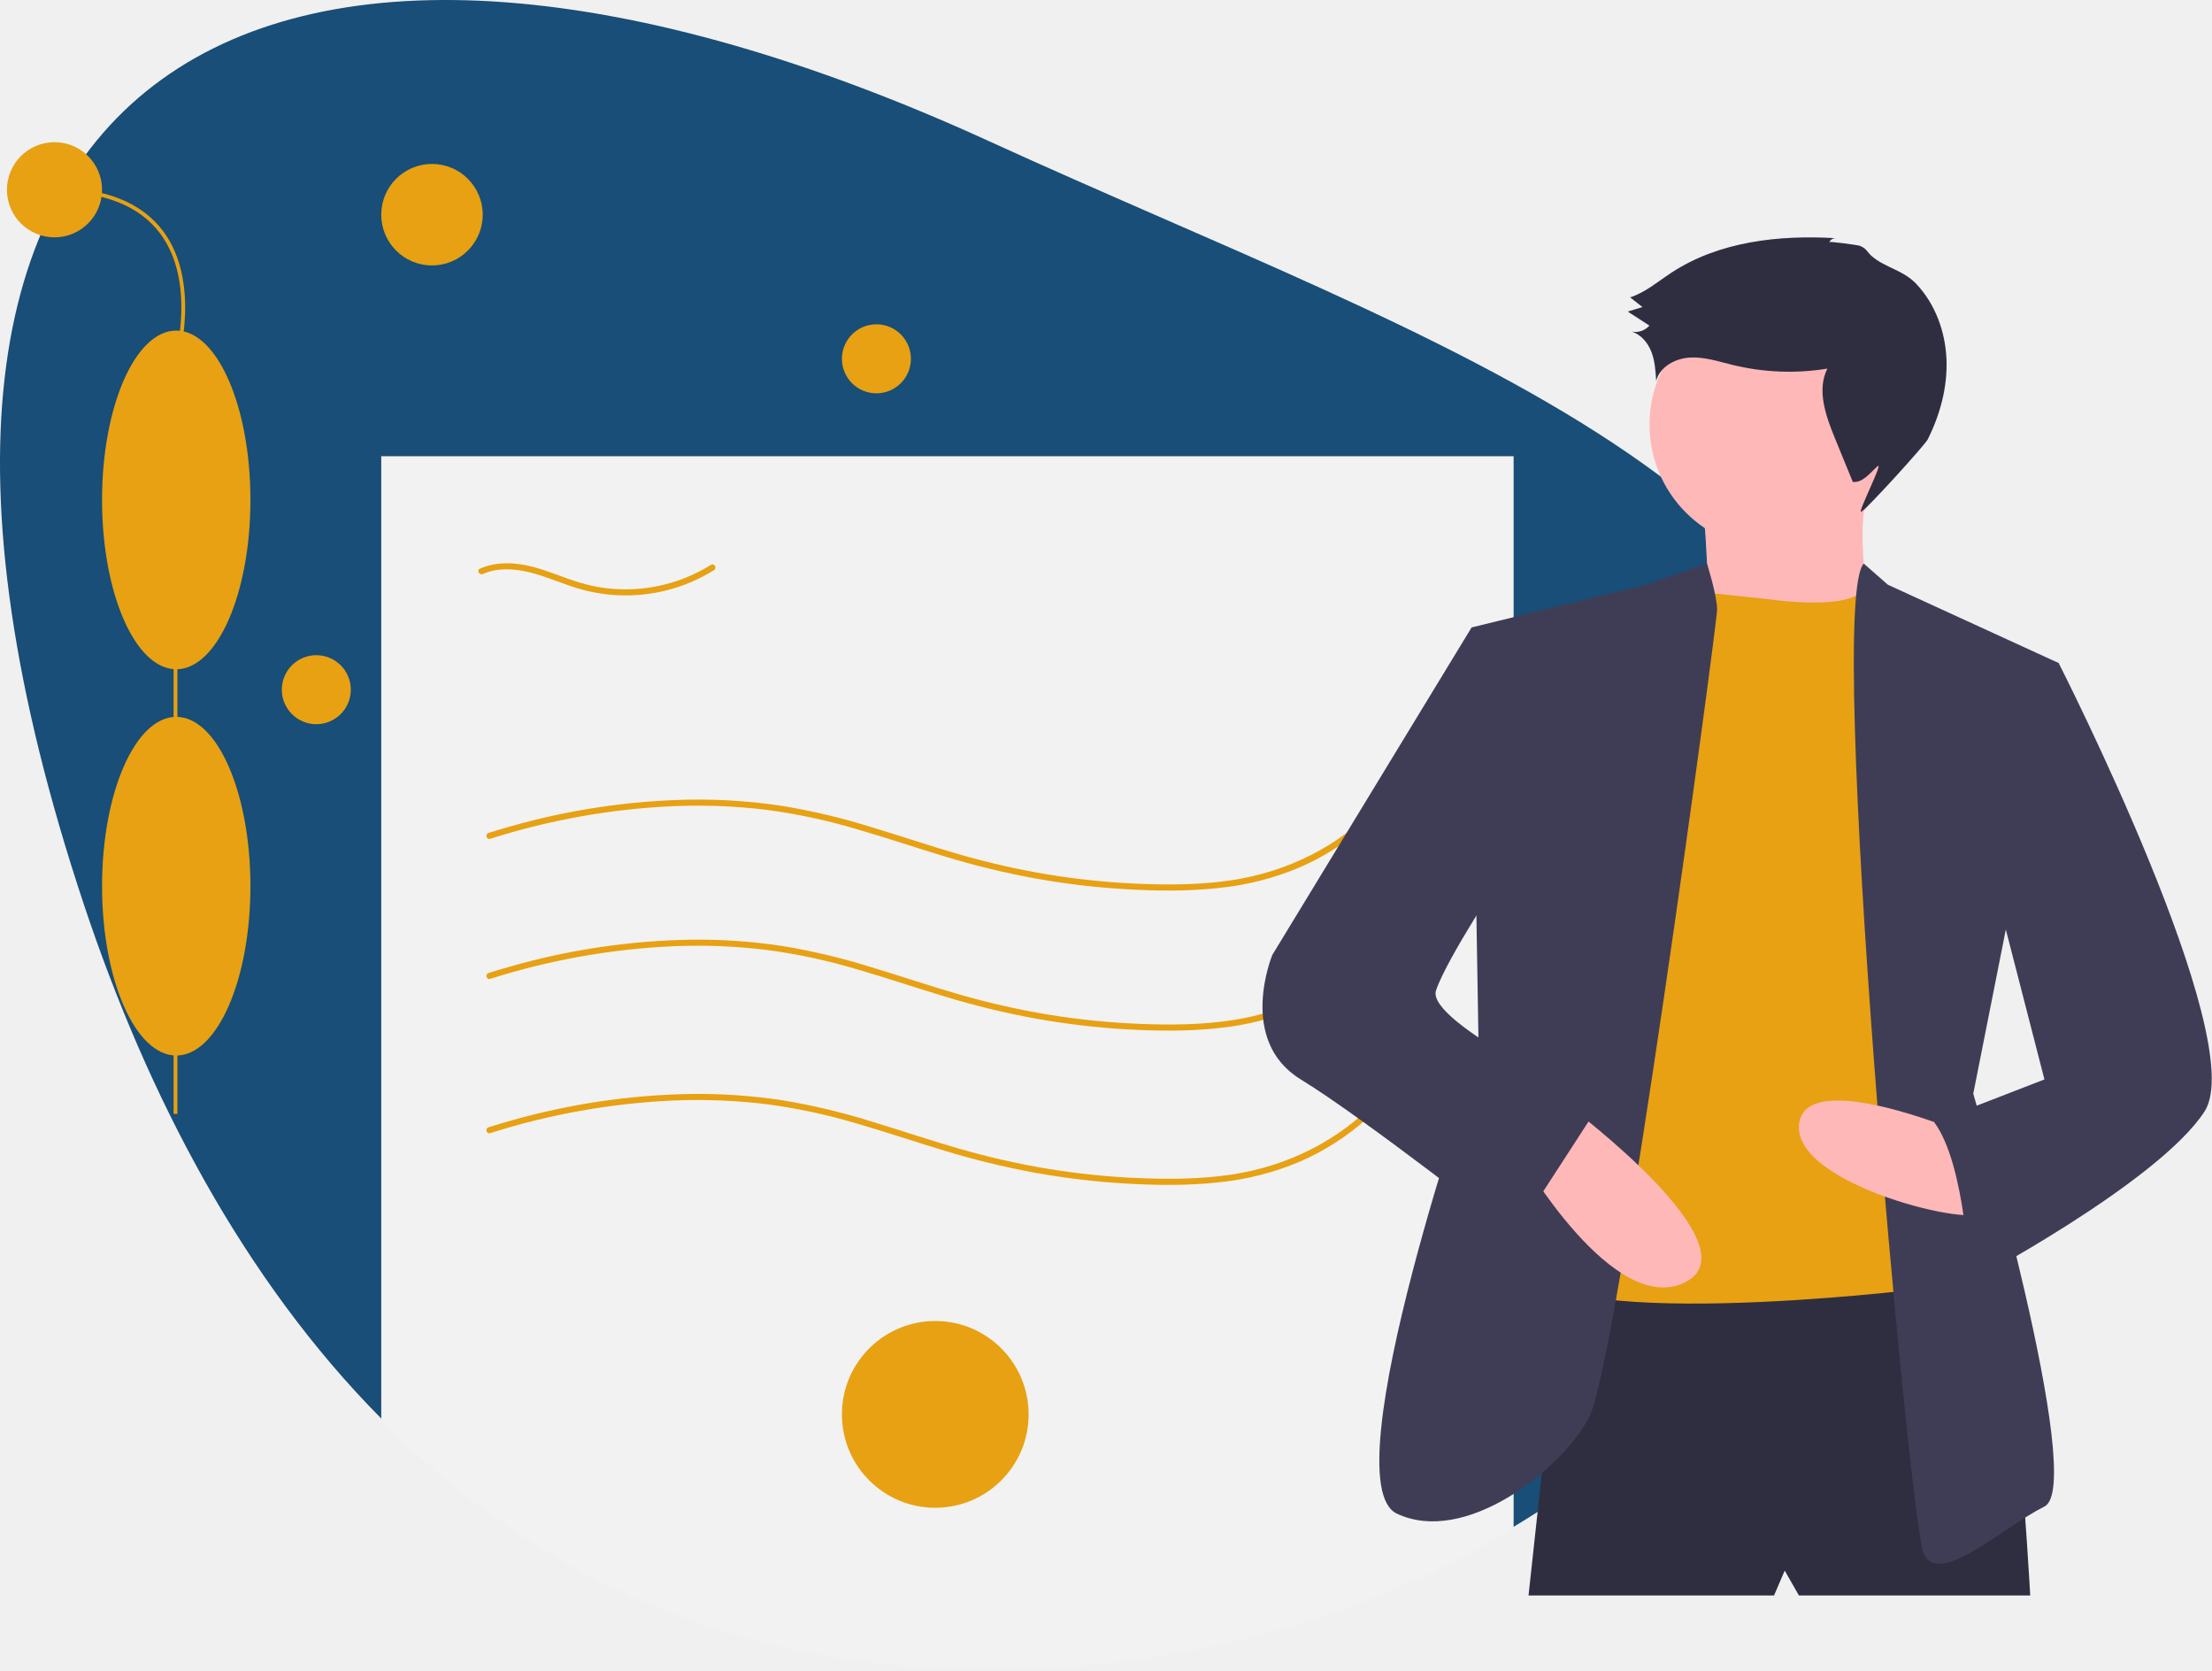
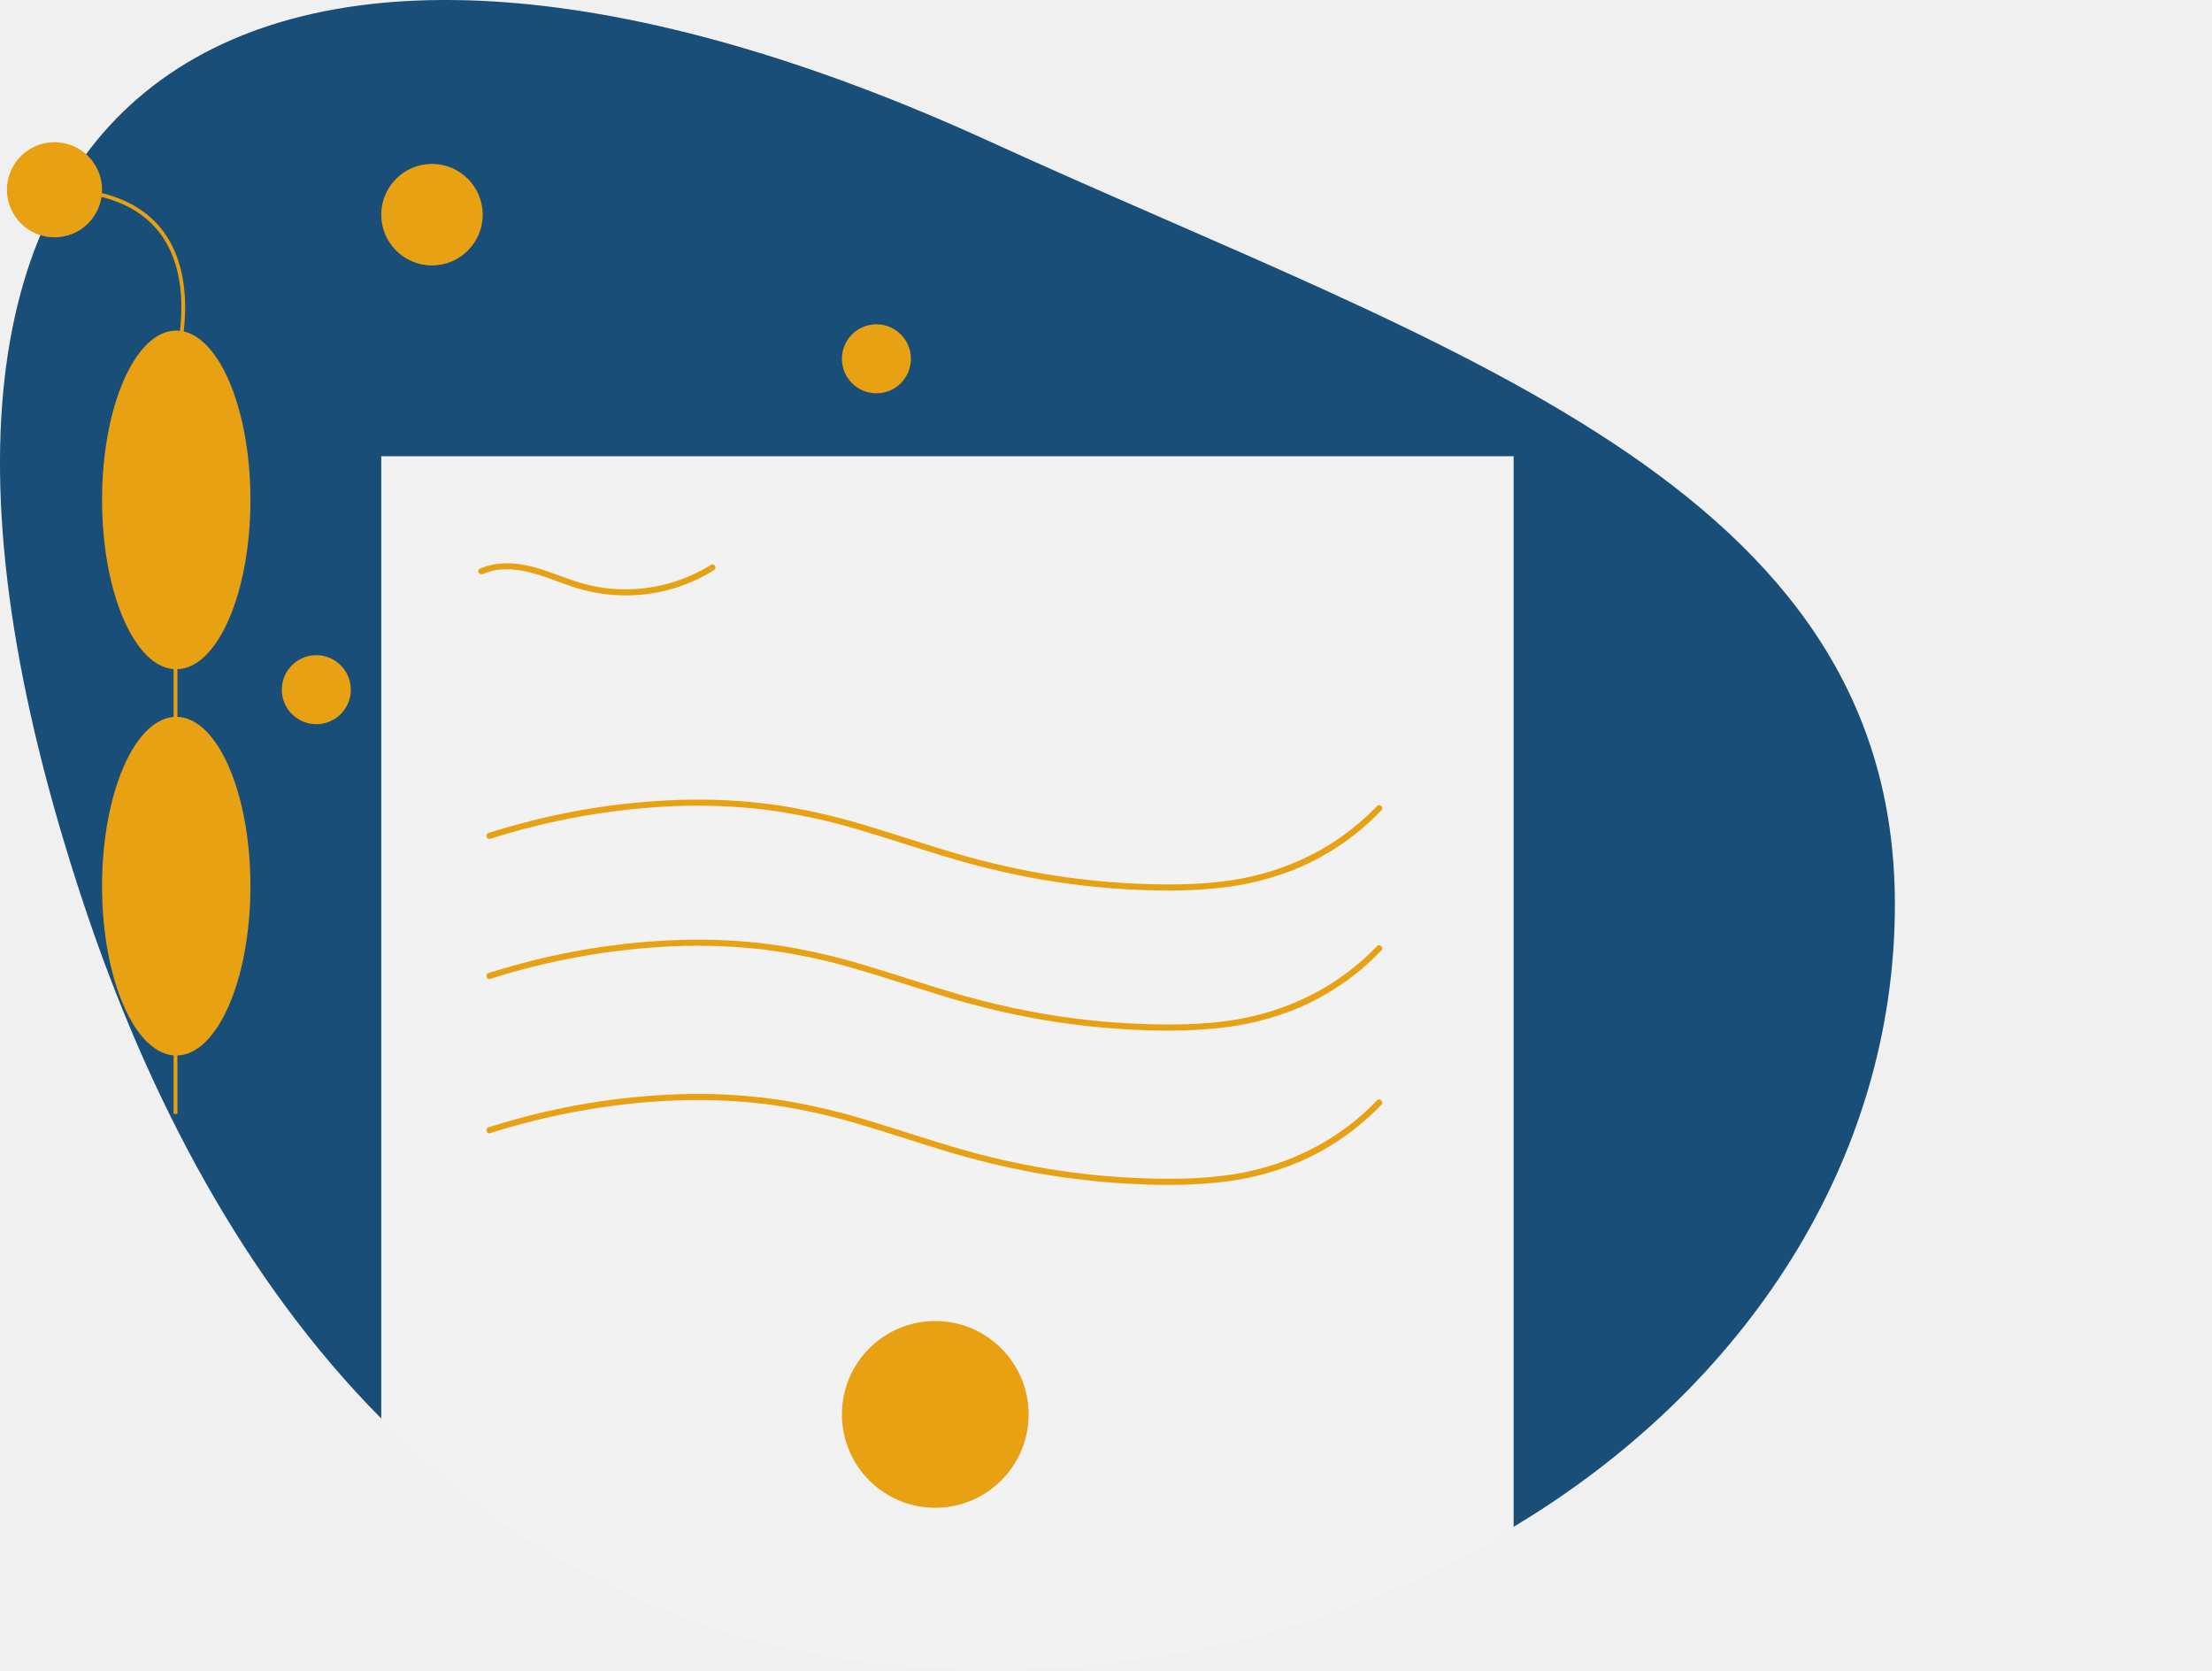
- <svg xmlns="http://www.w3.org/2000/svg" xmlns:xlink="http://www.w3.org/1999/xlink" width="1090" height="823" fill="none">
-   <g clip-path="url(#A)">
-     <path d="M933.737 445.567c0 126.51-74.17 238.43-187.87 306.56-72.9 43.69-162.06 69.38-258.33 69.38-128.25 0-226.08-48.47-299.67-122.72-67.83-68.42-115.06-158.75-146.53-253.22-140.49-421.79 94.2-536.86 446.2-375.94 224.12 102.47 446.2 168.32 446.2 375.94z" fill="#184e77" />
-     <path d="M745.867 224.757v528.37c-72.9 43.69-162.06 69.38-258.33 69.38-128.25 0-226.08-48.47-299.67-122.72v-475.03h558z" fill="#f2f2f2" />
-     <g fill="#e7a113">
-       <use xlink:href="#B" />
-       <path d="M241.537 558.208a349.13 349.13 0 0 1 90.156-16.073c15.347-.653 30.722-.051 45.971 1.799a287.52 287.52 0 0 1 44.616 9.552c14.42 4.175 28.642 8.998 43.014 13.333 14.6 4.459 29.442 8.081 44.455 10.848a376.7 376.7 0 0 0 45.17 5.384c15.003.872 30.153 1.042 45.114-.556a138.04 138.04 0 0 0 40.59-10.289c12.057-5.262 23.2-12.409 33.011-21.174a120.72 120.72 0 0 0 7.066-6.845c1.335-1.395-.784-3.52-2.121-2.121-19.125 19.992-44.262 32.388-71.527 36.527-14.853 2.256-29.99 2.386-44.974 1.805a370.04 370.04 0 0 1-45.715-4.619c-14.945-2.479-29.729-5.844-44.275-10.078-14.288-4.139-28.381-8.912-42.619-13.215-14.363-4.51-29.025-8.003-43.879-10.454-14.895-2.269-29.952-3.314-45.018-3.125-30.106.482-60.019 4.911-88.973 13.176-3.636 1.021-7.256 2.099-10.859 3.233-1.836.575-1.052 3.472.797 2.892h0zm0-145a349.13 349.13 0 0 1 90.156-16.073c15.347-.653 30.722-.051 45.971 1.799a287.52 287.52 0 0 1 44.616 9.552c14.42 4.175 28.642 8.998 43.014 13.333 14.6 4.459 29.442 8.081 44.455 10.848a376.7 376.7 0 0 0 45.17 5.384c15.003.872 30.153 1.042 45.114-.556a138.04 138.04 0 0 0 40.59-10.289c12.057-5.262 23.2-12.409 33.011-21.174a120.72 120.72 0 0 0 7.066-6.845c1.335-1.395-.784-3.52-2.121-2.121-19.125 19.992-44.262 32.388-71.527 36.527-14.853 2.256-29.99 2.386-44.974 1.805a370.04 370.04 0 0 1-45.715-4.619c-14.945-2.479-29.729-5.844-44.275-10.078-14.288-4.139-28.381-8.912-42.619-13.215-14.363-4.51-29.025-8.003-43.879-10.454-14.895-2.269-29.952-3.314-45.018-3.125-30.106.482-60.019 4.911-88.973 13.176-3.636 1.021-7.256 2.099-10.859 3.233-1.836.575-1.052 3.472.797 2.892h0zm-3.574-130.459c7.258-3.215 15.573-2.654 23.106-.79 8.122 2.01 15.771 5.507 23.767 7.924a82.27 82.27 0 0 0 43.978.834 81.05 81.05 0 0 0 23.031-9.872c1.631-1.025.127-3.621-1.514-2.59-12.69 7.924-27.358 12.106-42.319 12.065a77.64 77.64 0 0 1-22.154-3.262c-7.937-2.38-15.525-5.835-23.565-7.885-8.519-2.171-17.655-2.642-25.844.986-1.762.78-.237 3.366 1.514 2.59h0zm222.904 460.008c25.405 0 46-20.595 46-46s-20.595-46-46-46-46 20.594-46 46 20.595 46 46 46zm-248-612c13.807 0 25-11.193 25-25s-11.193-25-25-25-25 11.193-25 25 11.193 25 25 25zm219 63c9.388 0 17-7.612 17-17s-7.612-17-17-17-17 7.611-17 17 7.611 17 17 17zm-276 163c9.388 0 17-7.612 17-17s-7.612-17-17-17-17 7.611-17 17 7.611 17 17 17zM87.422 213.464h-1.875v335.245h1.875V213.464z" />
-       <path d="M86.846 519.978c20.19 0 36.557-37.35 36.557-83.424s-16.367-83.424-36.557-83.424-36.557 37.35-36.557 83.424 16.367 83.424 36.557 83.424zm0-190.282c20.19 0 36.557-37.35 36.557-83.424s-16.367-83.425-36.557-83.425-36.557 37.351-36.557 83.425 16.367 83.424 36.557 83.424z" />
-       <path d="M87.744 178.114l-1.796-.538c.114-.379 11.135-38.147-6.962-62.461-10.221-13.732-27.76-20.694-52.131-20.694v-1.875c24.999 0 43.046 7.219 53.64 21.457 18.657 25.075 7.365 63.724 7.249 64.111z" />
-       <path d="M26.855 116.917c12.942 0 23.434-10.492 23.434-23.434S39.798 70.049 26.855 70.049 3.422 80.541 3.422 93.483s10.492 23.434 23.434 23.434z" />
-     </g>
-     <path d="M770.74 624.677l-17.533 161.299h120.975l5.259-12.272 7.013 12.272h113.966s-8.771-166.558-24.55-171.818-205.13 10.519-205.13 10.519z" fill="#2f2e41" />
-     <g fill="#ffb8b8">
-       <path d="M874.182 270.521c33.89 0 61.363-27.474 61.363-61.364s-27.473-61.364-61.363-61.364-61.364 27.473-61.364 61.364 27.473 61.364 61.364 61.364z" />
-       <path d="M839.117 247.728s5.259 56.104 0 59.611 84.156 1.753 84.156 1.753-12.273-50.844 0-75.39l-84.156 14.026z" />
-     </g>
-     <path d="M870.675 295.066s45.113 7.026 48.856-7.006l23.027 31.552 1.754 315.585s-187.598 22.792-194.611-14.026 71.883-327.858 71.883-327.858l19.862-1.286 29.229 3.039z" fill="#e7a113" />
-     <g fill="#3f3d56">
-       <path d="M841.148 277.629l-30.083 10.424-85.91 21.039 3.507 210.39s-73.637 210.39-40.325 226.17 80.65-21.039 94.676-47.338 63.117-390.975 63.117-397.988-4.982-22.697-4.982-22.697zm77.256 0l11.882 10.424 84.154 38.572-42.076 212.143s56.106 192.858 35.066 203.377-52.599 40.325-59.612 22.792-48.31-467.927-29.414-487.308z" />
-     </g>
-     <g fill="#ffb8b8">
-       <path d="M967.104 558.054s-78.896-33.312-80.65-3.507 89.416 50.845 89.416 42.078-8.766-38.571-8.766-38.571zm-192.858-12.273s91.169 68.377 56.104 85.909-80.649-61.364-80.649-61.364l24.545-24.545z" />
-     </g>
-     <path d="M901.425 119.268a3.38 3.38 0 0 1 1.332-1.464c.581-.344 1.251-.508 1.924-.468-28.093-1.681-57.684 1.594-81.187 17.075-6.583 4.336-12.73 9.638-20.223 12.081l6.083 4.77-7.268 2.216 10.695 6.912a9.27 9.27 0 0 1-4.016 2.668 9.28 9.28 0 0 1-4.812.29c4.648 1.358 8.07 5.494 9.808 10.014s2.051 9.442 2.345 14.276c1.796-6.974 9.408-11.08 16.597-11.497s14.202 1.955 21.199 3.66c15.241 3.704 31.069 4.313 46.549 1.791-5.257 10.549-.823 23.131 3.639 34.04l8.909 21.781c4.947.498 8.443-4.421 12.169-7.712 3.397-2.999-10.125 23.377-8.032 22.41 2.72-1.255 31.422-32.943 32.766-35.621 6.132-12.214 9.811-25.837 9.258-39.493s-5.55-27.318-14.963-37.228c-6.391-6.727-15.232-7.905-21.746-13.496-2.564-2.2-2.574-3.92-6.098-5.203-1.17-.426-14.735-2.231-14.928-1.802z" fill="#2f2e41" />
-     <g fill="#3f3d56">
-       <path d="M737.428 314.352l-12.273-5.26-98.182 161.299s-17.532 42.078 14.026 61.364 105.195 77.143 105.195 77.143l42.078-64.87s-85.909-40.325-80.649-56.104 33.312-57.858 33.312-57.858l-3.507-115.714zm254.221 8.766l22.791 3.507s94.68 185.844 71.89 220.909c-22.8 35.065-115.72 84.156-115.72 84.156s-1.753-57.857-17.532-78.896l54.352-21.039-29.807-115.715 14.026-92.922z" />
-     </g>
+ <svg xmlns="http://www.w3.org/2000/svg" width="1090" height="823" viewBox="0 0 1090 823" fill="none">
+   <g clip-path="url(#clip0_2_169)">
+     <path d="M933.737 445.567C933.737 572.077 859.567 683.997 745.867 752.127C672.967 795.817 583.807 821.507 487.537 821.507C359.287 821.507 261.457 773.037 187.867 698.787C120.037 630.367 72.807 540.037 41.337 445.567C-99.153 23.777 135.537 -91.293 487.537 69.627C711.657 172.097 933.737 237.947 933.737 445.567Z" fill="#184E77" />
+     <path d="M745.867 224.757V753.127C672.967 796.817 583.807 822.507 487.537 822.507C359.287 822.507 261.457 774.037 187.867 699.787V224.757H745.867Z" fill="#F2F2F2" />
+     <path d="M241.537 482.208C270.753 472.915 301.066 467.511 331.693 466.135C347.04 465.482 362.415 466.084 377.664 467.934C392.765 469.931 407.684 473.125 422.28 477.486C436.7 481.661 450.922 486.484 465.294 490.819C479.894 495.278 494.736 498.9 509.749 501.667C524.684 504.37 539.768 506.168 554.919 507.051C569.922 507.923 585.072 508.093 600.033 506.495C614.008 505.149 627.695 501.68 640.623 496.206C652.68 490.944 663.823 483.797 673.634 475.032C676.082 472.847 678.437 470.565 680.7 468.187C682.035 466.792 679.916 464.667 678.579 466.066C659.454 486.058 634.317 498.454 607.052 502.593C592.199 504.849 577.062 504.979 562.078 504.398C546.759 503.807 531.491 502.264 516.363 499.779C501.418 497.3 486.634 493.935 472.088 489.701C457.8 485.562 443.707 480.789 429.469 476.486C415.106 471.976 400.444 468.483 385.59 466.032C370.695 463.763 355.638 462.718 340.572 462.907C310.466 463.389 280.553 467.818 251.599 476.083C247.963 477.104 244.343 478.182 240.74 479.316C238.904 479.891 239.688 482.788 241.537 482.208H241.537Z" fill="#E7A113" />
+     <path d="M241.537 558.208C270.753 548.915 301.066 543.511 331.693 542.135C347.04 541.482 362.415 542.084 377.664 543.934C392.765 545.931 407.684 549.125 422.28 553.486C436.7 557.661 450.922 562.484 465.294 566.819C479.894 571.278 494.736 574.9 509.749 577.667C524.684 580.37 539.768 582.168 554.919 583.051C569.922 583.923 585.072 584.093 600.033 582.495C614.008 581.149 627.695 577.68 640.623 572.206C652.68 566.944 663.823 559.797 673.634 551.032C676.082 548.847 678.437 546.565 680.7 544.187C682.035 542.792 679.916 540.667 678.579 542.066C659.454 562.058 634.317 574.454 607.052 578.593C592.199 580.849 577.062 580.979 562.078 580.398C546.759 579.807 531.491 578.264 516.363 575.779C501.418 573.3 486.634 569.935 472.088 565.701C457.8 561.562 443.707 556.789 429.469 552.486C415.106 547.976 400.444 544.483 385.59 542.032C370.695 539.763 355.638 538.718 340.572 538.907C310.466 539.389 280.553 543.818 251.599 552.083C247.963 553.104 244.343 554.182 240.74 555.316C238.904 555.891 239.688 558.788 241.537 558.208H241.537Z" fill="#E7A113" />
+     <path d="M241.537 413.208C270.753 403.915 301.066 398.511 331.693 397.135C347.04 396.482 362.415 397.084 377.664 398.934C392.765 400.931 407.684 404.125 422.28 408.486C436.7 412.661 450.922 417.484 465.294 421.819C479.894 426.278 494.736 429.9 509.749 432.667C524.684 435.37 539.768 437.168 554.919 438.051C569.922 438.923 585.072 439.093 600.033 437.495C614.008 436.149 627.695 432.68 640.623 427.206C652.68 421.944 663.823 414.797 673.634 406.032C676.082 403.847 678.437 401.565 680.7 399.187C682.035 397.792 679.916 395.667 678.579 397.066C659.454 417.058 634.317 429.454 607.052 433.593C592.199 435.849 577.062 435.979 562.078 435.398C546.759 434.807 531.491 433.264 516.363 430.779C501.418 428.3 486.634 424.935 472.088 420.701C457.8 416.562 443.707 411.789 429.469 407.486C415.106 402.976 400.444 399.483 385.59 397.032C370.695 394.763 355.638 393.718 340.572 393.907C310.466 394.389 280.553 398.818 251.599 407.083C247.963 408.104 244.343 409.182 240.74 410.316C238.904 410.891 239.688 413.788 241.537 413.208H241.537Z" fill="#E7A113" />
+     <path d="M237.963 282.749C245.221 279.534 253.536 280.095 261.069 281.959C269.191 283.969 276.84 287.466 284.836 289.883C299.148 294.147 314.35 294.436 328.814 290.717C336.956 288.64 344.726 285.31 351.845 280.845C353.476 279.82 351.972 277.224 350.331 278.255C337.641 286.179 322.973 290.361 308.012 290.32C300.508 290.309 293.046 289.21 285.858 287.058C277.921 284.678 270.333 281.223 262.293 279.173C253.774 277.002 244.638 276.531 236.449 280.159C234.687 280.939 236.212 283.525 237.963 282.749V282.749Z" fill="#E7A113" />
+     <path d="M460.867 742.757C486.272 742.757 506.867 722.162 506.867 696.757C506.867 671.351 486.272 650.757 460.867 650.757C435.462 650.757 414.867 671.351 414.867 696.757C414.867 722.162 435.462 742.757 460.867 742.757Z" fill="#E7A113" />
+     <path d="M212.867 130.757C226.674 130.757 237.867 119.564 237.867 105.757C237.867 91.95 226.674 80.757 212.867 80.757C199.06 80.757 187.867 91.95 187.867 105.757C187.867 119.564 199.06 130.757 212.867 130.757Z" fill="#E7A113" />
+     <path d="M431.867 193.757C441.255 193.757 448.867 186.145 448.867 176.757C448.867 167.368 441.255 159.757 431.867 159.757C422.478 159.757 414.867 167.368 414.867 176.757C414.867 186.145 422.478 193.757 431.867 193.757Z" fill="#E7A113" />
+     <path d="M155.867 356.757C165.255 356.757 172.867 349.145 172.867 339.757C172.867 330.368 165.255 322.757 155.867 322.757C146.478 322.757 138.867 330.368 138.867 339.757C138.867 349.145 146.478 356.757 155.867 356.757Z" fill="#E7A113" />
+     <path d="M87.422 213.464H85.547V548.709H87.422V213.464Z" fill="#E7A113" />
+     <path d="M86.846 519.978C107.036 519.978 123.403 482.628 123.403 436.554C123.403 390.48 107.036 353.13 86.846 353.13C66.656 353.13 50.289 390.48 50.289 436.554C50.289 482.628 66.656 519.978 86.846 519.978Z" fill="#E7A113" />
+     <path d="M86.846 329.696C107.036 329.696 123.403 292.346 123.403 246.272C123.403 200.198 107.036 162.847 86.846 162.847C66.656 162.847 50.289 200.198 50.289 246.272C50.289 292.346 66.656 329.696 86.846 329.696Z" fill="#E7A113" />
+     <path d="M87.744 178.114L85.948 177.576C86.061 177.197 97.083 139.429 78.986 115.115C68.765 101.383 51.226 94.421 26.855 94.421V92.546C51.854 92.546 69.901 99.765 80.495 114.003C99.152 139.078 87.86 177.727 87.744 178.114Z" fill="#E7A113" />
+     <path d="M26.855 116.917C39.798 116.917 50.289 106.425 50.289 93.483C50.289 80.541 39.798 70.049 26.855 70.049C13.913 70.049 3.422 80.541 3.422 93.483C3.422 106.425 13.913 116.917 26.855 116.917Z" fill="#E7A113" />
  </g>
  <defs>
-     <clipPath id="A">
-       <path fill="#fff" d="M0 0h1089.87v822.507H0z" />
+     <clipPath id="clip0_2_169">
+       <rect width="1089.87" height="822.507" fill="white" />
    </clipPath>
-     <path id="B" d="M241.537 482.208a349.13 349.13 0 0 1 90.156-16.073c15.347-.653 30.722-.051 45.971 1.799a287.52 287.52 0 0 1 44.616 9.552c14.42 4.175 28.642 8.998 43.014 13.333 14.6 4.459 29.442 8.081 44.455 10.848a376.7 376.7 0 0 0 45.17 5.384c15.003.872 30.153 1.042 45.114-.556a138.04 138.04 0 0 0 40.59-10.289c12.057-5.262 23.2-12.409 33.011-21.174a120.72 120.72 0 0 0 7.066-6.845c1.335-1.395-.784-3.52-2.121-2.121-19.125 19.992-44.262 32.388-71.527 36.527-14.853 2.256-29.99 2.386-44.974 1.805a370.04 370.04 0 0 1-45.715-4.619c-14.945-2.479-29.729-5.844-44.275-10.078-14.288-4.139-28.381-8.912-42.619-13.215-14.363-4.51-29.025-8.003-43.879-10.454-14.895-2.269-29.952-3.314-45.018-3.125-30.106.482-60.019 4.911-88.973 13.176-3.636 1.021-7.256 2.099-10.859 3.233-1.836.575-1.052 3.472.797 2.892h0z" />
  </defs>
</svg>
